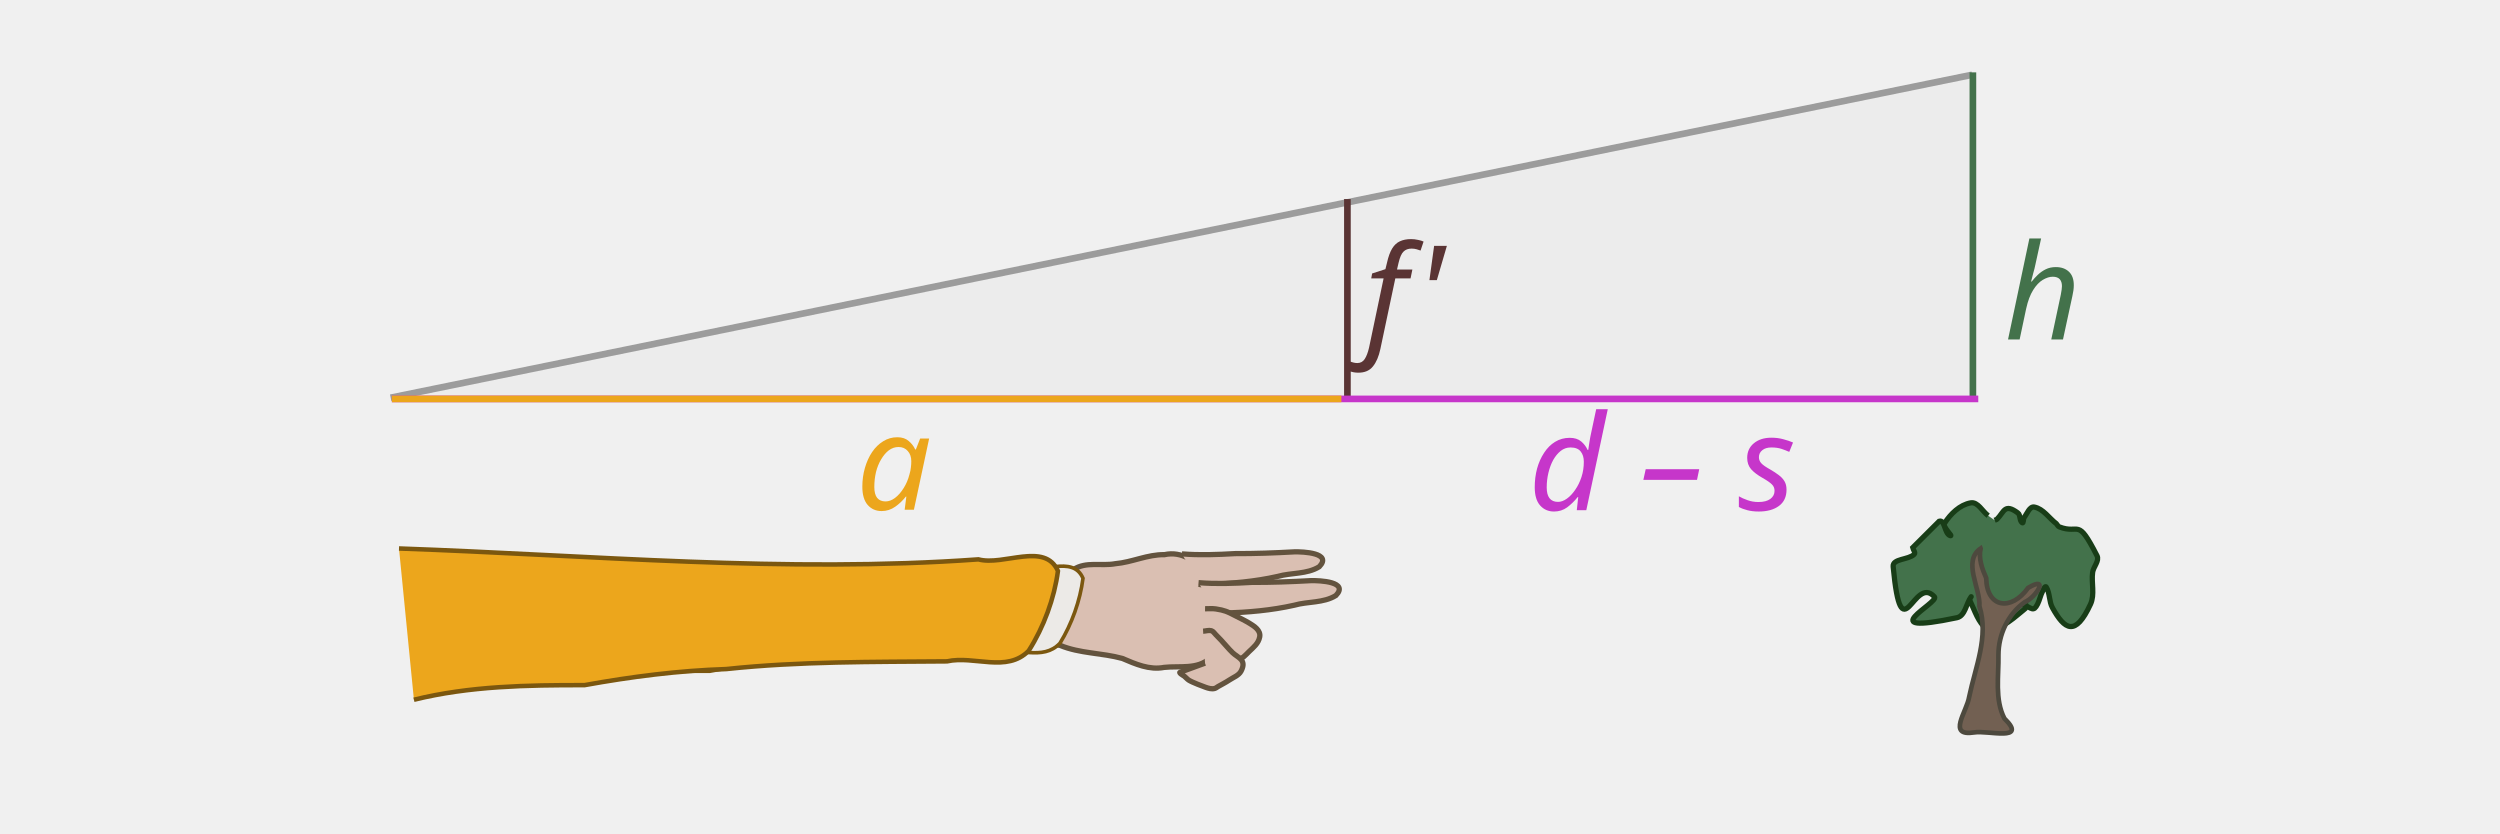
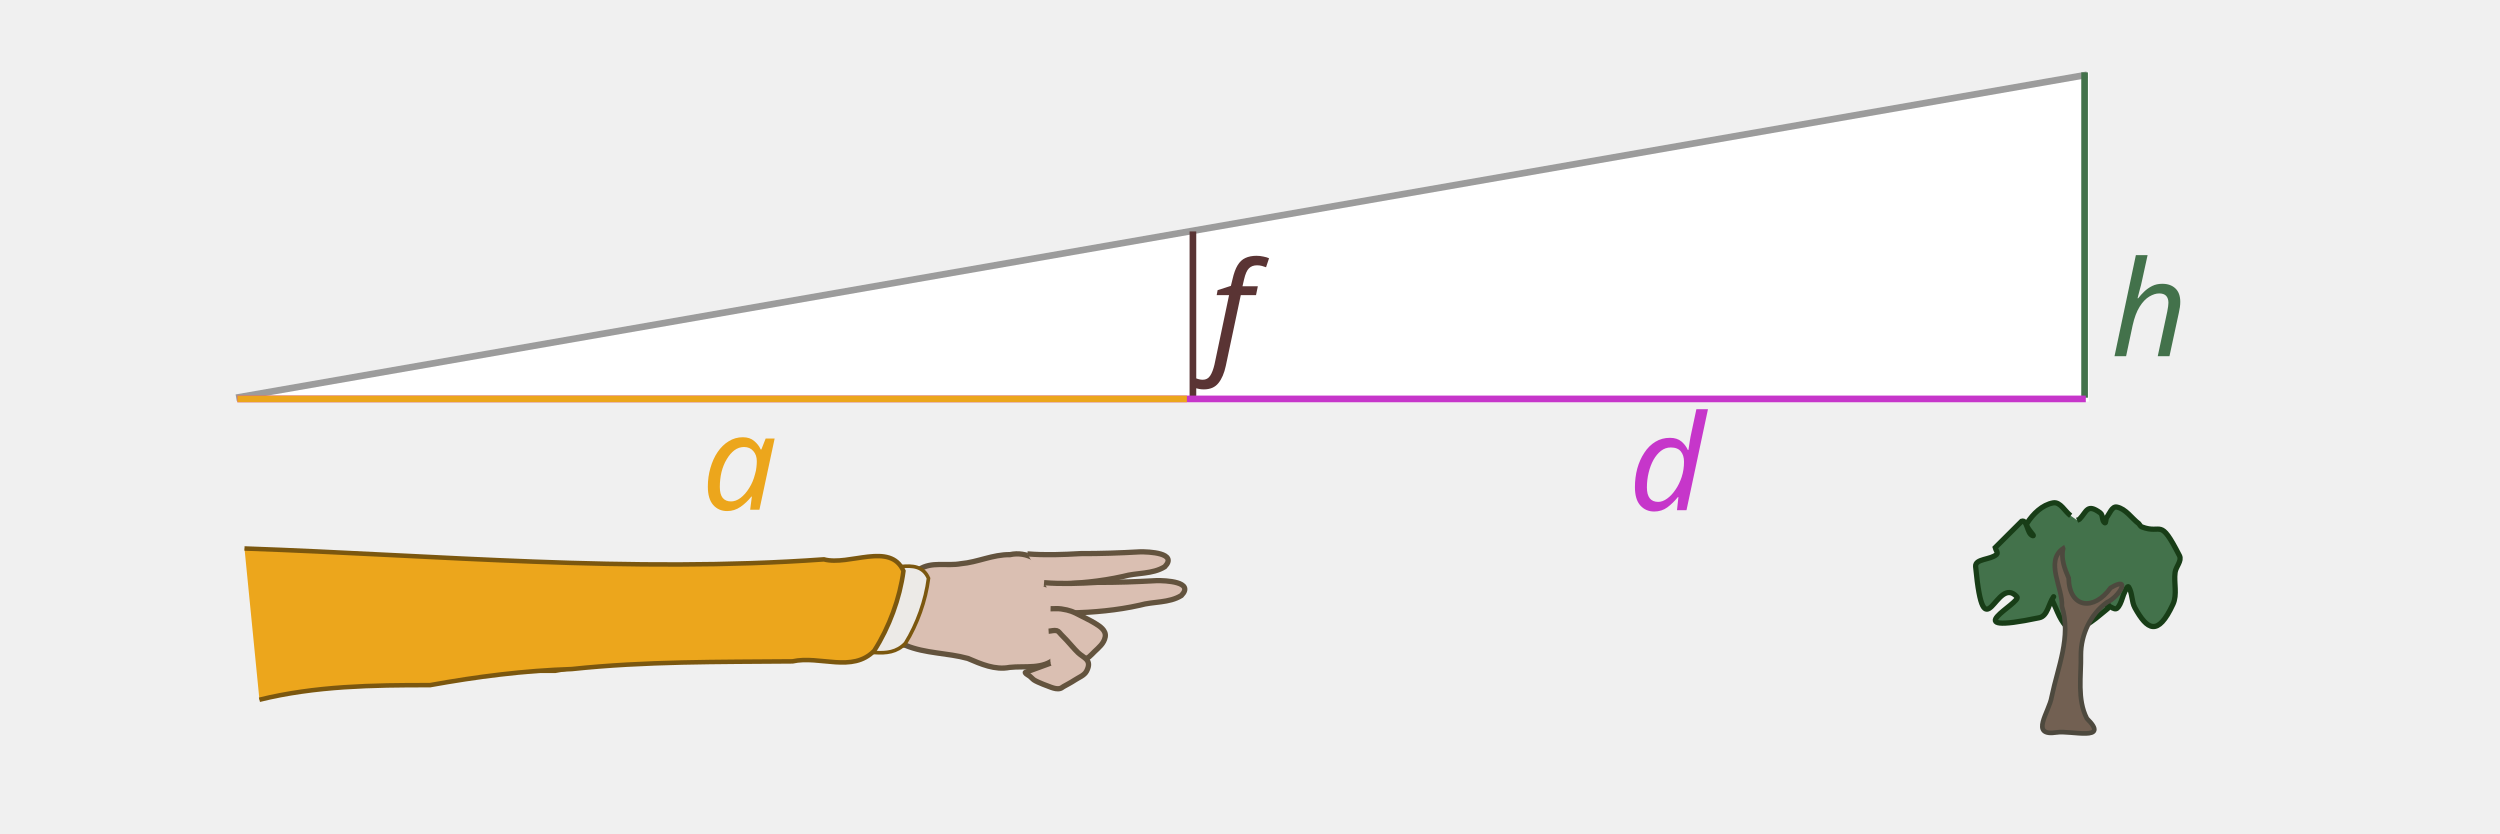
<svg xmlns="http://www.w3.org/2000/svg" width="300mm" height="100mm" viewBox="0 0 300 100" version="1.1" id="svg5">
  <defs id="defs2" />
-   <g id="layer1" style="display:none">
+   <g id="layer1" style="display:inline">
    <path style="fill:none;stroke:#000000;stroke-width:0.61;stroke-linecap:butt;stroke-linejoin:miter;stroke-dasharray:none;stroke-opacity:1" d="m -19.492,70.202 c -4.383,2.14 -8.404,4.91 -12.376,7.718 -0.664,0.415 -2.659,1.542 -0.857,1.84 1.795,0.163 3.657,-0.058 5.372,0.631 2.366,0.553 4.697,1.441 6.557,3.049 0.209,0.152 0.417,0.305 0.627,0.456" id="path265" />
    <path style="fill:#83472d;fill-opacity:1;stroke:#000000;stroke-width:0.709;stroke-linecap:butt;stroke-linejoin:miter;stroke-dasharray:none;stroke-opacity:1" d="m -21.502,71.105 c -1.162,2.141 -2.056,4.412 -2.554,6.741 -0.147,1.181 0.016,3.676 2,3.288 1.678,-0.323 2.175,-1.975 2.171,-3.29 0.194,-2.05 0.202,-4.224 -0.842,-6.112 -0.161,-0.245 -0.371,0.064 -0.353,0.212" id="path267" />
    <path style="fill:#000000;fill-opacity:1;stroke:#000000;stroke-width:0.373;stroke-linecap:butt;stroke-linejoin:miter;stroke-dasharray:none;stroke-opacity:1" d="m -21.383,73.73 c -0.712,1.43 -1.462,2.964 -1.37,4.548 0.812,1.656 2.695,-0.034 2.254,-1.295 0.067,-0.545 0.006,-3.063 -0.663,-2.81" id="path931" />
    <g id="g1052" transform="matrix(0.3831479,0.6636317,-0.6636317,0.3831479,169.4184,-68.15185)" style="stroke:#63533e;stroke-opacity:1">
      <path style="fill:#dabfb2;fill-opacity:1;stroke:#63533e;stroke-width:0.83;stroke-linecap:butt;stroke-linejoin:miter;stroke-dasharray:none;stroke-opacity:1" d="m 115.677,155.874 c -0.15,-2.305 1.755,-4.042 2.481,-6.109 1.118,-2.382 1.251,-5.08 2.618,-7.366 0.837,-2.623 3.323,-3.821 5.909,-4.017 2.763,-0.32 5.668,-0.418 8.25,0.797 2.352,0.608 3.621,2.844 3.445,5.167 0.588,2.58 -1.359,4.696 -2.336,6.915 -0.765,2.226 -2.701,3.629 -4.492,4.976 -2.37,2.336 -3.98,5.379 -6.641,7.415 l -0.268,0.318" id="path980" />
      <path style="fill:#dabfb2;fill-opacity:1;stroke:#63533e;stroke-width:0.826;stroke-linecap:butt;stroke-linejoin:miter;stroke-dasharray:none;stroke-opacity:1" d="m 122.039,139.969 c 1.587,-2.297 2.881,-4.759 4.132,-7.245 1.552,-2.666 3.005,-5.41 4.39,-8.149 0.682,-1.255 3.145,-5.104 3.975,-2.227 0.074,2.284 -1.404,4.238 -1.943,6.401 -1.088,3.5 -2.651,6.823 -4.38,10.043 -0.332,0.273 -0.355,1.045 -0.679,1.176" id="path951" />
      <path style="fill:#dabfb2;fill-opacity:1;stroke:#63533e;stroke-width:0.826;stroke-linecap:butt;stroke-linejoin:miter;stroke-dasharray:none;stroke-opacity:1" d="m 127.244,139.969 c 1.587,-2.297 2.881,-4.759 4.132,-7.245 1.552,-2.666 3.005,-5.41 4.39,-8.149 0.682,-1.255 3.145,-5.104 3.975,-2.227 0.074,2.284 -1.404,4.238 -1.943,6.401 -1.088,3.5 -2.651,6.823 -4.38,10.043 -0.332,0.273 -0.355,1.045 -0.679,1.176" id="path953" />
      <path style="fill:#dabfb2;fill-opacity:1;stroke:#63533e;stroke-width:0.83;stroke-linecap:butt;stroke-linejoin:miter;stroke-dasharray:none;stroke-opacity:1" d="m 131.293,141.126 c 0.289,-0.482 0.516,-1.007 0.868,-1.446 0.864,-1.079 1.301,-1.38 2.314,-2.024 0.767,-0.488 1.513,-1.015 2.314,-1.446 0.691,-0.372 1.803,-0.975 2.603,-0.289 0.796,0.682 0.926,1.682 1.157,2.603 0.096,0.386 0.224,0.765 0.289,1.157 0.032,0.19 0,0.386 0,0.578 0,0.096 0,0.193 0,0.289 0,0.096 0.023,0.196 0,0.289 -0.074,0.296 -0.153,0.595 -0.289,0.868 -0.061,0.122 -0.228,0.167 -0.289,0.289 -0.043,0.086 0.03,0.198 0,0.289 -0.068,0.204 -0.17,0.399 -0.289,0.578 -0.076,0.113 -0.193,0.193 -0.289,0.289 -0.096,0.096 -0.193,0.193 -0.289,0.289" id="path966" />
      <path style="fill:#dabfb2;fill-opacity:1;stroke:#63533e;stroke-width:0.83;stroke-linecap:butt;stroke-linejoin:miter;stroke-dasharray:none;stroke-opacity:1" d="m 134.185,143.15 c 0.193,-0.386 0.274,-0.852 0.578,-1.157 0.216,-0.216 0.574,-0.205 0.868,-0.289 0.382,-0.109 0.769,-0.2 1.157,-0.289 0.866,-0.2 1.748,-0.334 2.603,-0.578 1.154,-0.33 2.094,-1.42 3.181,0.289 0.417,0.656 0.237,1.538 0.289,2.314 0.045,0.673 0,1.35 0,2.024 0,0.193 0.047,0.391 0,0.578 -0.123,0.493 -0.501,0.842 -0.868,1.157 -0.298,0.255 -1.732,1.444 -2.314,1.735 -0.273,0.136 -0.585,0.176 -0.868,0.289 -0.2,0.08 -0.374,0.221 -0.578,0.289 -0.091,0.03 -0.306,0.095 -0.289,0 l 0.723,-4.121" id="path986" />
    </g>
-     <path style="fill:#ececec;fill-opacity:1;stroke:none;stroke-width:0.265px;stroke-linecap:butt;stroke-linejoin:miter;stroke-opacity:1" d="M 28.38,47.644 250.66,8.587 V 48.188 Z" id="path6610" />
+     <path style="fill:#ffffff;fill-opacity:0.99;stroke:none;stroke-width:0.265px;stroke-linecap:butt;stroke-linejoin:miter;stroke-opacity:1" d="M 28.38,47.644 250.66,8.587 V 48.188 Z" id="path6610" />
    <path style="fill:none;stroke:#9c9c9c;stroke-width:0.8;stroke-linecap:butt;stroke-linejoin:miter;stroke-dasharray:none;stroke-opacity:1" d="M 28.341,47.725 250.44,8.973" id="path2065" />
    <path style="fill:none;stroke:#5a3434;stroke-width:0.8;stroke-linecap:butt;stroke-linejoin:miter;stroke-dasharray:none;stroke-opacity:1" d="M 143.15,47.725 V 27.771" id="path2067" />
    <path style="fill:none;stroke:#43724b;stroke-width:0.8;stroke-linecap:butt;stroke-linejoin:miter;stroke-dasharray:none;stroke-opacity:1" d="M 250.151,47.725 V 8.684" id="path2069" />
    <path style="fill:none;stroke:#c636ca;stroke-width:0.8;stroke-linecap:butt;stroke-linejoin:miter;stroke-dasharray:none;stroke-opacity:1" d="M 250.296,47.87 H 28.485" id="path2071" />
    <path style="fill:none;stroke:#eca61c;stroke-width:0.8;stroke-linecap:butt;stroke-linejoin:miter;stroke-dasharray:none;stroke-opacity:1" d="M 142.427,47.87 H 28.485" id="path2900" />
    <path style="fill:#43724b;fill-opacity:1;stroke:#183d17;stroke-width:0.631;stroke-linecap:butt;stroke-linejoin:miter;stroke-dasharray:none;stroke-opacity:1" d="m 248.481,61.884 c -0.698,-0.514 -1.239,-1.69 -2.093,-1.542 -1.31,0.227 -2.434,1.328 -3.147,2.451 -0.288,0.454 1.154,1.668 0.652,1.475 -0.669,-0.259 -0.608,-1.942 -1.291,-1.721 -1.06,1.057 -2.121,2.114 -3.181,3.171 0.06,0.268 0.376,0.612 0.179,0.803 -0.699,0.677 -2.616,0.5 -2.524,1.469 1.016,10.681 2.44,0.863 4.955,3.626 0.64,0.703 -7.77,4.713 2.697,2.509 0.992,-0.209 1.105,-1.702 1.707,-2.518 0.09,-0.122 -0.231,0.289 -0.164,0.425 0.593,1.217 0.994,2.675 2.073,3.491 0.522,0.394 1.321,-0.184 1.9,-0.488 0.878,-0.46 1.624,-1.139 2.393,-1.764 0.186,-0.152 0.448,-0.316 0.459,-0.556 0.007,-0.152 -0.567,-0.219 -0.425,-0.164 1.039,0.402 1.229,0.939 1.736,-0.063 0.24,-0.475 0.335,-1.014 0.575,-1.489 0.109,-0.214 0.332,-0.76 0.459,-0.556 0.459,0.735 0.328,1.732 0.749,2.49 1.462,2.63 2.742,3.515 4.569,-0.434 0.535,-1.156 0.083,-2.551 0.252,-3.814 0.091,-0.682 0.84,-1.383 0.527,-1.997 -2.419,-4.739 -2.037,-2.499 -4.529,-3.462 -0.159,-0.061 -0.229,-0.251 -0.343,-0.377 -0.883,-0.667 -1.563,-1.788 -2.649,-2.002 -0.568,-0.112 -0.859,0.785 -1.214,1.242 -0.14,0.18 -0.06,0.769 -0.247,0.638 -0.351,-0.248 -0.176,-0.925 -0.522,-1.18 -1.603,-1.181 -1.619,-0.142 -2.49,0.749 -0.075,0.077 -0.197,0.087 -0.295,0.13" id="path3417" />
    <path id="path3419" style="fill:#726052;fill-opacity:1;stroke:#4d493e;stroke-width:0.561;stroke-linecap:butt;stroke-linejoin:miter;stroke-dasharray:none;stroke-opacity:1" d="m 247.57,65.816 c -2.213,1.543 -0.01,4.753 -0.142,6.938 1.139,3.655 -0.494,7.3 -1.227,10.855 -0.273,1.801 -2.717,4.795 0.604,4.281 1.618,-0.277 6.507,1.16 3.618,-1.672 -1.185,-2.297 -0.668,-5.105 -0.714,-7.633 -0.003,-2.426 1.139,-4.886 3.14,-6.318 1.427,-0.612 2.992,-3.256 0.423,-1.725 -2.02,2.829 -4.967,2.454 -5.034,-1.182 -0.482,-1.106 -0.942,-2.318 -0.667,-3.542 z" />
-     <text xml:space="preserve" style="font-style:oblique;font-weight:500;font-size:15.949px;line-height:1.25;font-family:'CMU Bright';-inkscape-font-specification:'CMU Bright Medium Oblique';fill:#43724b;fill-opacity:1;stroke-width:0.399" x="238.258" y="43.993" id="text3810">
-       <tspan id="tspan3808" style="fill:#43724b;fill-opacity:1;stroke-width:0.399" x="238.258" y="43.993">h</tspan>
+     <text xml:space="preserve" style="font-style:oblique;font-weight:500;font-size:15.949px;line-height:1.25;font-family:'CMU Bright';-inkscape-font-specification:'CMU Bright Medium Oblique';fill:#43724b;fill-opacity:1;stroke-width:0.399" x="253.29" y="42.74" id="text3810">
+       <tspan id="tspan3808" style="fill:#43724b;fill-opacity:1;stroke-width:0.399" x="253.29" y="42.74">h</tspan>
    </text>
    <text xml:space="preserve" style="font-style:oblique;font-weight:500;font-size:15.949px;line-height:1.25;font-family:'CMU Bright';-inkscape-font-specification:'CMU Bright Medium Oblique';fill:#c636ca;fill-opacity:1;stroke-width:0.399" x="195.426" y="61.225" id="text4416">
      <tspan id="tspan4414" style="fill:#c636ca;fill-opacity:1;stroke-width:0.399" x="195.426" y="61.225">d</tspan>
    </text>
-     <text xml:space="preserve" style="font-style:oblique;font-weight:500;font-size:15.949px;line-height:1.25;font-family:'CMU Bright';-inkscape-font-specification:'CMU Bright Medium Oblique';fill:#5a3434;fill-opacity:1;stroke-width:0.399" x="145.224" y="44.15" id="text4696">
-       <tspan id="tspan4694" style="fill:#5a3434;fill-opacity:1;stroke-width:0.399" x="145.224" y="44.15">f</tspan>
+     <text xml:space="preserve" style="font-style:oblique;font-weight:500;font-size:15.949px;line-height:1.25;font-family:'CMU Bright';-inkscape-font-specification:'CMU Bright Medium Oblique';fill:#5a3434;fill-opacity:1;stroke-width:0.399" x="145.224" y="42.898" id="text4696">
+       <tspan id="tspan4694" style="fill:#5a3434;fill-opacity:1;stroke-width:0.399" x="145.224" y="42.898">f</tspan>
    </text>
    <text xml:space="preserve" style="font-style:oblique;font-weight:500;font-size:15.949px;line-height:1.25;font-family:'CMU Bright';-inkscape-font-specification:'CMU Bright Medium Oblique';fill:#eca61c;fill-opacity:1;stroke-width:0.399" x="84.175" y="61.17" id="text4838">
      <tspan id="tspan4836" style="fill:#eca61c;fill-opacity:1;stroke-width:0.399" x="84.175" y="61.17">a</tspan>
    </text>
    <path style="fill:#eceae7;fill-opacity:1;stroke:#7b570f;stroke-width:0.436;stroke-linecap:butt;stroke-linejoin:miter;stroke-dasharray:none;stroke-opacity:1" d="m 49.091,67.195 c 18.255,0.659 36.538,2.421 54.804,1.064 2.387,0.669 6.284,-1.755 7.526,1.136 -0.342,2.674 -1.348,5.5 -2.765,7.791 -2.067,2.2 -5.154,0.444 -7.73,1.039 -6.963,0.063 -13.942,-0.01 -20.875,0.752 -4.507,0.148 -8.999,0.746 -13.412,1.572 -5.405,-0.008 -10.872,0.08 -16.136,1.427" id="path4870" />
    <path style="fill:#eca61c;fill-opacity:1;stroke:#7b570f;stroke-width:0.544;stroke-linecap:butt;stroke-linejoin:miter;stroke-dasharray:none;stroke-opacity:1" d="m 29.34,65.817 c 23.159,0.809 46.354,2.974 69.527,1.307 3.028,0.821 7.973,-2.156 9.548,1.395 -0.434,3.284 -1.71,6.755 -3.508,9.568 -2.622,2.701 -6.538,0.546 -9.806,1.276 -8.833,0.078 -17.688,-0.012 -26.483,0.924 -5.718,0.182 -11.416,0.916 -17.015,1.931 -6.857,-0.009 -13.793,0.099 -20.471,1.753" id="path4868" />
  </g>
-   <g id="g6728">
+   <g id="g6728" style="display:none">
    <path style="fill:none;stroke:#000000;stroke-width:0.61;stroke-linecap:butt;stroke-linejoin:miter;stroke-dasharray:none;stroke-opacity:1" d="m -19.492,70.202 c -4.383,2.14 -8.404,4.91 -12.376,7.718 -0.664,0.415 -2.659,1.542 -0.857,1.84 1.795,0.163 3.657,-0.058 5.372,0.631 2.366,0.553 4.697,1.441 6.557,3.049 0.209,0.152 0.417,0.305 0.627,0.456" id="path6674" />
    <path style="fill:#83472d;fill-opacity:1;stroke:#000000;stroke-width:0.709;stroke-linecap:butt;stroke-linejoin:miter;stroke-dasharray:none;stroke-opacity:1" d="m -21.502,71.105 c -1.162,2.141 -2.056,4.412 -2.554,6.741 -0.147,1.181 0.016,3.676 2,3.288 1.678,-0.323 2.175,-1.975 2.171,-3.29 0.194,-2.05 0.202,-4.224 -0.842,-6.112 -0.161,-0.245 -0.371,0.064 -0.353,0.212" id="path6676" />
    <path style="fill:#000000;fill-opacity:1;stroke:#000000;stroke-width:0.373;stroke-linecap:butt;stroke-linejoin:miter;stroke-dasharray:none;stroke-opacity:1" d="m -21.383,73.73 c -0.712,1.43 -1.462,2.964 -1.37,4.548 0.812,1.656 2.695,-0.034 2.254,-1.295 0.067,-0.545 0.006,-3.063 -0.663,-2.81" id="path6678" />
    <g id="g6690" transform="matrix(0.3831479,0.6636317,-0.6636317,0.3831479,187.9578,-68.15185)" style="stroke:#63533e;stroke-opacity:1">
      <path style="fill:#dabfb2;fill-opacity:1;stroke:#63533e;stroke-width:0.83;stroke-linecap:butt;stroke-linejoin:miter;stroke-dasharray:none;stroke-opacity:1" d="m 115.677,155.874 c -0.15,-2.305 1.755,-4.042 2.481,-6.109 1.118,-2.382 1.251,-5.08 2.618,-7.366 0.837,-2.623 3.323,-3.821 5.909,-4.017 2.763,-0.32 5.668,-0.418 8.25,0.797 2.352,0.608 3.621,2.844 3.445,5.167 0.588,2.58 -1.359,4.696 -2.336,6.915 -0.765,2.226 -2.701,3.629 -4.492,4.976 -2.37,2.336 -3.98,5.379 -6.641,7.415 l -0.268,0.318" id="path6680" />
      <path style="fill:#dabfb2;fill-opacity:1;stroke:#63533e;stroke-width:0.826;stroke-linecap:butt;stroke-linejoin:miter;stroke-dasharray:none;stroke-opacity:1" d="m 122.039,139.969 c 1.587,-2.297 2.881,-4.759 4.132,-7.245 1.552,-2.666 3.005,-5.41 4.39,-8.149 0.682,-1.255 3.145,-5.104 3.975,-2.227 0.074,2.284 -1.404,4.238 -1.943,6.401 -1.088,3.5 -2.651,6.823 -4.38,10.043 -0.332,0.273 -0.355,1.045 -0.679,1.176" id="path6682" />
      <path style="fill:#dabfb2;fill-opacity:1;stroke:#63533e;stroke-width:0.826;stroke-linecap:butt;stroke-linejoin:miter;stroke-dasharray:none;stroke-opacity:1" d="m 127.244,139.969 c 1.587,-2.297 2.881,-4.759 4.132,-7.245 1.552,-2.666 3.005,-5.41 4.39,-8.149 0.682,-1.255 3.145,-5.104 3.975,-2.227 0.074,2.284 -1.404,4.238 -1.943,6.401 -1.088,3.5 -2.651,6.823 -4.38,10.043 -0.332,0.273 -0.355,1.045 -0.679,1.176" id="path6684" />
      <path style="fill:#dabfb2;fill-opacity:1;stroke:#63533e;stroke-width:0.83;stroke-linecap:butt;stroke-linejoin:miter;stroke-dasharray:none;stroke-opacity:1" d="m 131.293,141.126 c 0.289,-0.482 0.516,-1.007 0.868,-1.446 0.864,-1.079 1.301,-1.38 2.314,-2.024 0.767,-0.488 1.513,-1.015 2.314,-1.446 0.691,-0.372 1.803,-0.975 2.603,-0.289 0.796,0.682 0.926,1.682 1.157,2.603 0.096,0.386 0.224,0.765 0.289,1.157 0.032,0.19 0,0.386 0,0.578 0,0.096 0,0.193 0,0.289 0,0.096 0.023,0.196 0,0.289 -0.074,0.296 -0.153,0.595 -0.289,0.868 -0.061,0.122 -0.228,0.167 -0.289,0.289 -0.043,0.086 0.03,0.198 0,0.289 -0.068,0.204 -0.17,0.399 -0.289,0.578 -0.076,0.113 -0.193,0.193 -0.289,0.289 -0.096,0.096 -0.193,0.193 -0.289,0.289" id="path6686" />
      <path style="fill:#dabfb2;fill-opacity:1;stroke:#63533e;stroke-width:0.83;stroke-linecap:butt;stroke-linejoin:miter;stroke-dasharray:none;stroke-opacity:1" d="m 134.185,143.15 c 0.193,-0.386 0.274,-0.852 0.578,-1.157 0.216,-0.216 0.574,-0.205 0.868,-0.289 0.382,-0.109 0.769,-0.2 1.157,-0.289 0.866,-0.2 1.748,-0.334 2.603,-0.578 1.154,-0.33 2.094,-1.42 3.181,0.289 0.417,0.656 0.237,1.538 0.289,2.314 0.045,0.673 0,1.35 0,2.024 0,0.193 0.047,0.391 0,0.578 -0.123,0.493 -0.501,0.842 -0.868,1.157 -0.298,0.255 -1.732,1.444 -2.314,1.735 -0.273,0.136 -0.585,0.176 -0.868,0.289 -0.2,0.08 -0.374,0.221 -0.578,0.289 -0.091,0.03 -0.306,0.095 -0.289,0 l 0.723,-4.121" id="path6688" />
    </g>
-     <path style="fill:#ececec;fill-opacity:1;stroke:none;stroke-width:0.265px;stroke-linecap:butt;stroke-linejoin:miter;stroke-opacity:1" d="M 46.919,47.644 236.505,8.587 237.131,48.188 Z" id="path6692" />
+     <path style="fill:#ffffff;fill-opacity:1;stroke:#5a3434;stroke-width:0.265px;stroke-linecap:butt;stroke-linejoin:miter;stroke-opacity:1" d="M 46.919,47.644 236.505,8.587 237.131,48.188 Z" id="path6692" />
    <path style="fill:none;stroke:#9c9c9c;stroke-width:0.8;stroke-linecap:butt;stroke-linejoin:miter;stroke-dasharray:none;stroke-opacity:1" d="M 46.88,47.725 236.661,8.973" id="path6694" />
    <path style="fill:none;stroke:#5a3434;stroke-width:0.8;stroke-linecap:butt;stroke-linejoin:miter;stroke-dasharray:none;stroke-opacity:1" d="M 161.689,47.725 V 23.888" id="path6696" />
    <path style="fill:none;stroke:#43724b;stroke-width:0.8;stroke-linecap:butt;stroke-linejoin:miter;stroke-dasharray:none;stroke-opacity:1" d="M 236.747,47.725 V 8.684" id="path6698" />
    <path style="fill:none;stroke:#c636ca;stroke-width:0.8;stroke-linecap:butt;stroke-linejoin:miter;stroke-dasharray:none;stroke-opacity:1" d="M 237.393,47.87 H 47.025" id="path6700" />
    <path style="fill:none;stroke:#eca61c;stroke-width:0.8;stroke-linecap:butt;stroke-linejoin:miter;stroke-dasharray:none;stroke-opacity:1" d="M 160.966,47.87 H 47.025" id="path6702" />
    <path style="fill:#43724b;fill-opacity:1;stroke:#183d17;stroke-width:0.631;stroke-linecap:butt;stroke-linejoin:miter;stroke-dasharray:none;stroke-opacity:1" d="m 238.585,61.884 c -0.698,-0.514 -1.239,-1.69 -2.093,-1.542 -1.31,0.227 -2.434,1.328 -3.147,2.451 -0.288,0.454 1.154,1.668 0.652,1.475 -0.669,-0.259 -0.608,-1.942 -1.291,-1.721 -1.06,1.057 -2.121,2.114 -3.181,3.171 0.06,0.268 0.376,0.612 0.179,0.803 -0.699,0.677 -2.616,0.5 -2.524,1.469 1.016,10.681 2.44,0.863 4.955,3.626 0.64,0.703 -7.77,4.713 2.697,2.509 0.992,-0.209 1.105,-1.702 1.707,-2.518 0.09,-0.122 -0.231,0.289 -0.164,0.425 0.593,1.217 0.994,2.675 2.073,3.491 0.522,0.394 1.321,-0.184 1.9,-0.488 0.878,-0.46 1.624,-1.139 2.393,-1.764 0.186,-0.152 0.448,-0.316 0.459,-0.556 0.007,-0.152 -0.567,-0.219 -0.425,-0.164 1.039,0.402 1.229,0.939 1.736,-0.063 0.24,-0.475 0.335,-1.014 0.575,-1.489 0.109,-0.214 0.332,-0.76 0.459,-0.556 0.459,0.735 0.328,1.732 0.749,2.49 1.462,2.63 2.742,3.515 4.569,-0.434 0.535,-1.156 0.083,-2.551 0.252,-3.814 0.091,-0.682 0.84,-1.383 0.527,-1.997 -2.419,-4.739 -2.037,-2.499 -4.529,-3.462 -0.159,-0.061 -0.229,-0.251 -0.343,-0.377 -0.883,-0.667 -1.563,-1.788 -2.649,-2.002 -0.568,-0.112 -0.859,0.785 -1.214,1.242 -0.14,0.18 -0.06,0.769 -0.247,0.638 -0.351,-0.248 -0.176,-0.925 -0.522,-1.18 -1.603,-1.181 -1.619,-0.142 -2.49,0.749 -0.075,0.077 -0.197,0.087 -0.295,0.13" id="path6704" />
    <path id="path6706" style="fill:#726052;fill-opacity:1;stroke:#4d493e;stroke-width:0.561;stroke-linecap:butt;stroke-linejoin:miter;stroke-dasharray:none;stroke-opacity:1" d="m 237.674,65.816 c -2.213,1.543 -0.01,4.753 -0.142,6.938 1.139,3.655 -0.494,7.3 -1.227,10.855 -0.273,1.801 -2.717,4.795 0.604,4.281 1.618,-0.277 6.507,1.16 3.618,-1.672 -1.185,-2.297 -0.668,-5.105 -0.714,-7.633 -0.003,-2.426 1.139,-4.886 3.14,-6.318 1.427,-0.612 2.992,-3.256 0.423,-1.725 -2.02,2.829 -4.967,2.454 -5.034,-1.182 -0.482,-1.106 -0.942,-2.318 -0.667,-3.542 z" />
    <text xml:space="preserve" style="font-style:oblique;font-weight:500;font-size:15.949px;line-height:1.25;font-family:'CMU Bright';-inkscape-font-specification:'CMU Bright Medium Oblique';fill:#43724b;fill-opacity:1;stroke-width:0.399" x="240.513" y="40.736" id="text6710">
      <tspan id="tspan6708" style="fill:#43724b;fill-opacity:1;stroke-width:0.399" x="240.513" y="40.736">h</tspan>
    </text>
    <text xml:space="preserve" style="font-style:oblique;font-weight:500;font-size:15.949px;line-height:1.25;font-family:'CMU Bright';-inkscape-font-specification:'CMU Bright Medium Oblique';fill:#c636ca;fill-opacity:1;stroke-width:0.399" x="183.401" y="61.225" id="text6714">
      <tspan id="tspan6712" style="fill:#c636ca;fill-opacity:1;stroke-width:0.399" x="183.401" y="61.225">d – s</tspan>
    </text>
    <text xml:space="preserve" style="font-style:oblique;font-weight:500;font-size:15.949px;line-height:1.25;font-family:'CMU Bright';-inkscape-font-specification:'CMU Bright Medium Oblique';fill:#5a3434;fill-opacity:1;stroke-width:0.399" x="163.764" y="40.893" id="text6718">
      <tspan id="tspan6716" style="fill:#5a3434;fill-opacity:1;stroke-width:0.399" x="163.764" y="40.893">f'</tspan>
    </text>
    <text xml:space="preserve" style="font-style:oblique;font-weight:500;font-size:15.949px;line-height:1.25;font-family:'CMU Bright';-inkscape-font-specification:'CMU Bright Medium Oblique';fill:#eca61c;fill-opacity:1;stroke-width:0.399" x="102.714" y="61.17" id="text6722">
      <tspan id="tspan6720" style="fill:#eca61c;fill-opacity:1;stroke-width:0.399" x="102.714" y="61.17">a</tspan>
    </text>
    <path style="fill:#eceae7;fill-opacity:1;stroke:#7b570f;stroke-width:0.436;stroke-linecap:butt;stroke-linejoin:miter;stroke-dasharray:none;stroke-opacity:1" d="m 67.63,67.195 c 18.255,0.659 36.538,2.421 54.804,1.064 2.387,0.669 6.284,-1.755 7.526,1.136 -0.342,2.674 -1.348,5.5 -2.765,7.791 -2.067,2.2 -5.154,0.444 -7.73,1.039 -6.963,0.063 -13.942,-0.01 -20.875,0.752 -4.507,0.148 -8.999,0.746 -13.412,1.572 -5.405,-0.008 -10.872,0.08 -16.136,1.427" id="path6724" />
    <path style="fill:#eca61c;fill-opacity:1;stroke:#7b570f;stroke-width:0.544;stroke-linecap:butt;stroke-linejoin:miter;stroke-dasharray:none;stroke-opacity:1" d="m 47.879,65.817 c 23.159,0.809 46.354,2.974 69.527,1.307 3.028,0.821 7.973,-2.156 9.548,1.395 -0.434,3.284 -1.71,6.755 -3.508,9.568 -2.622,2.701 -6.538,0.546 -9.806,1.276 -8.833,0.078 -17.688,-0.012 -26.483,0.924 -5.718,0.182 -11.416,0.916 -17.015,1.931 -6.857,-0.009 -13.793,0.099 -20.471,1.753" id="path6726" />
  </g>
</svg>
